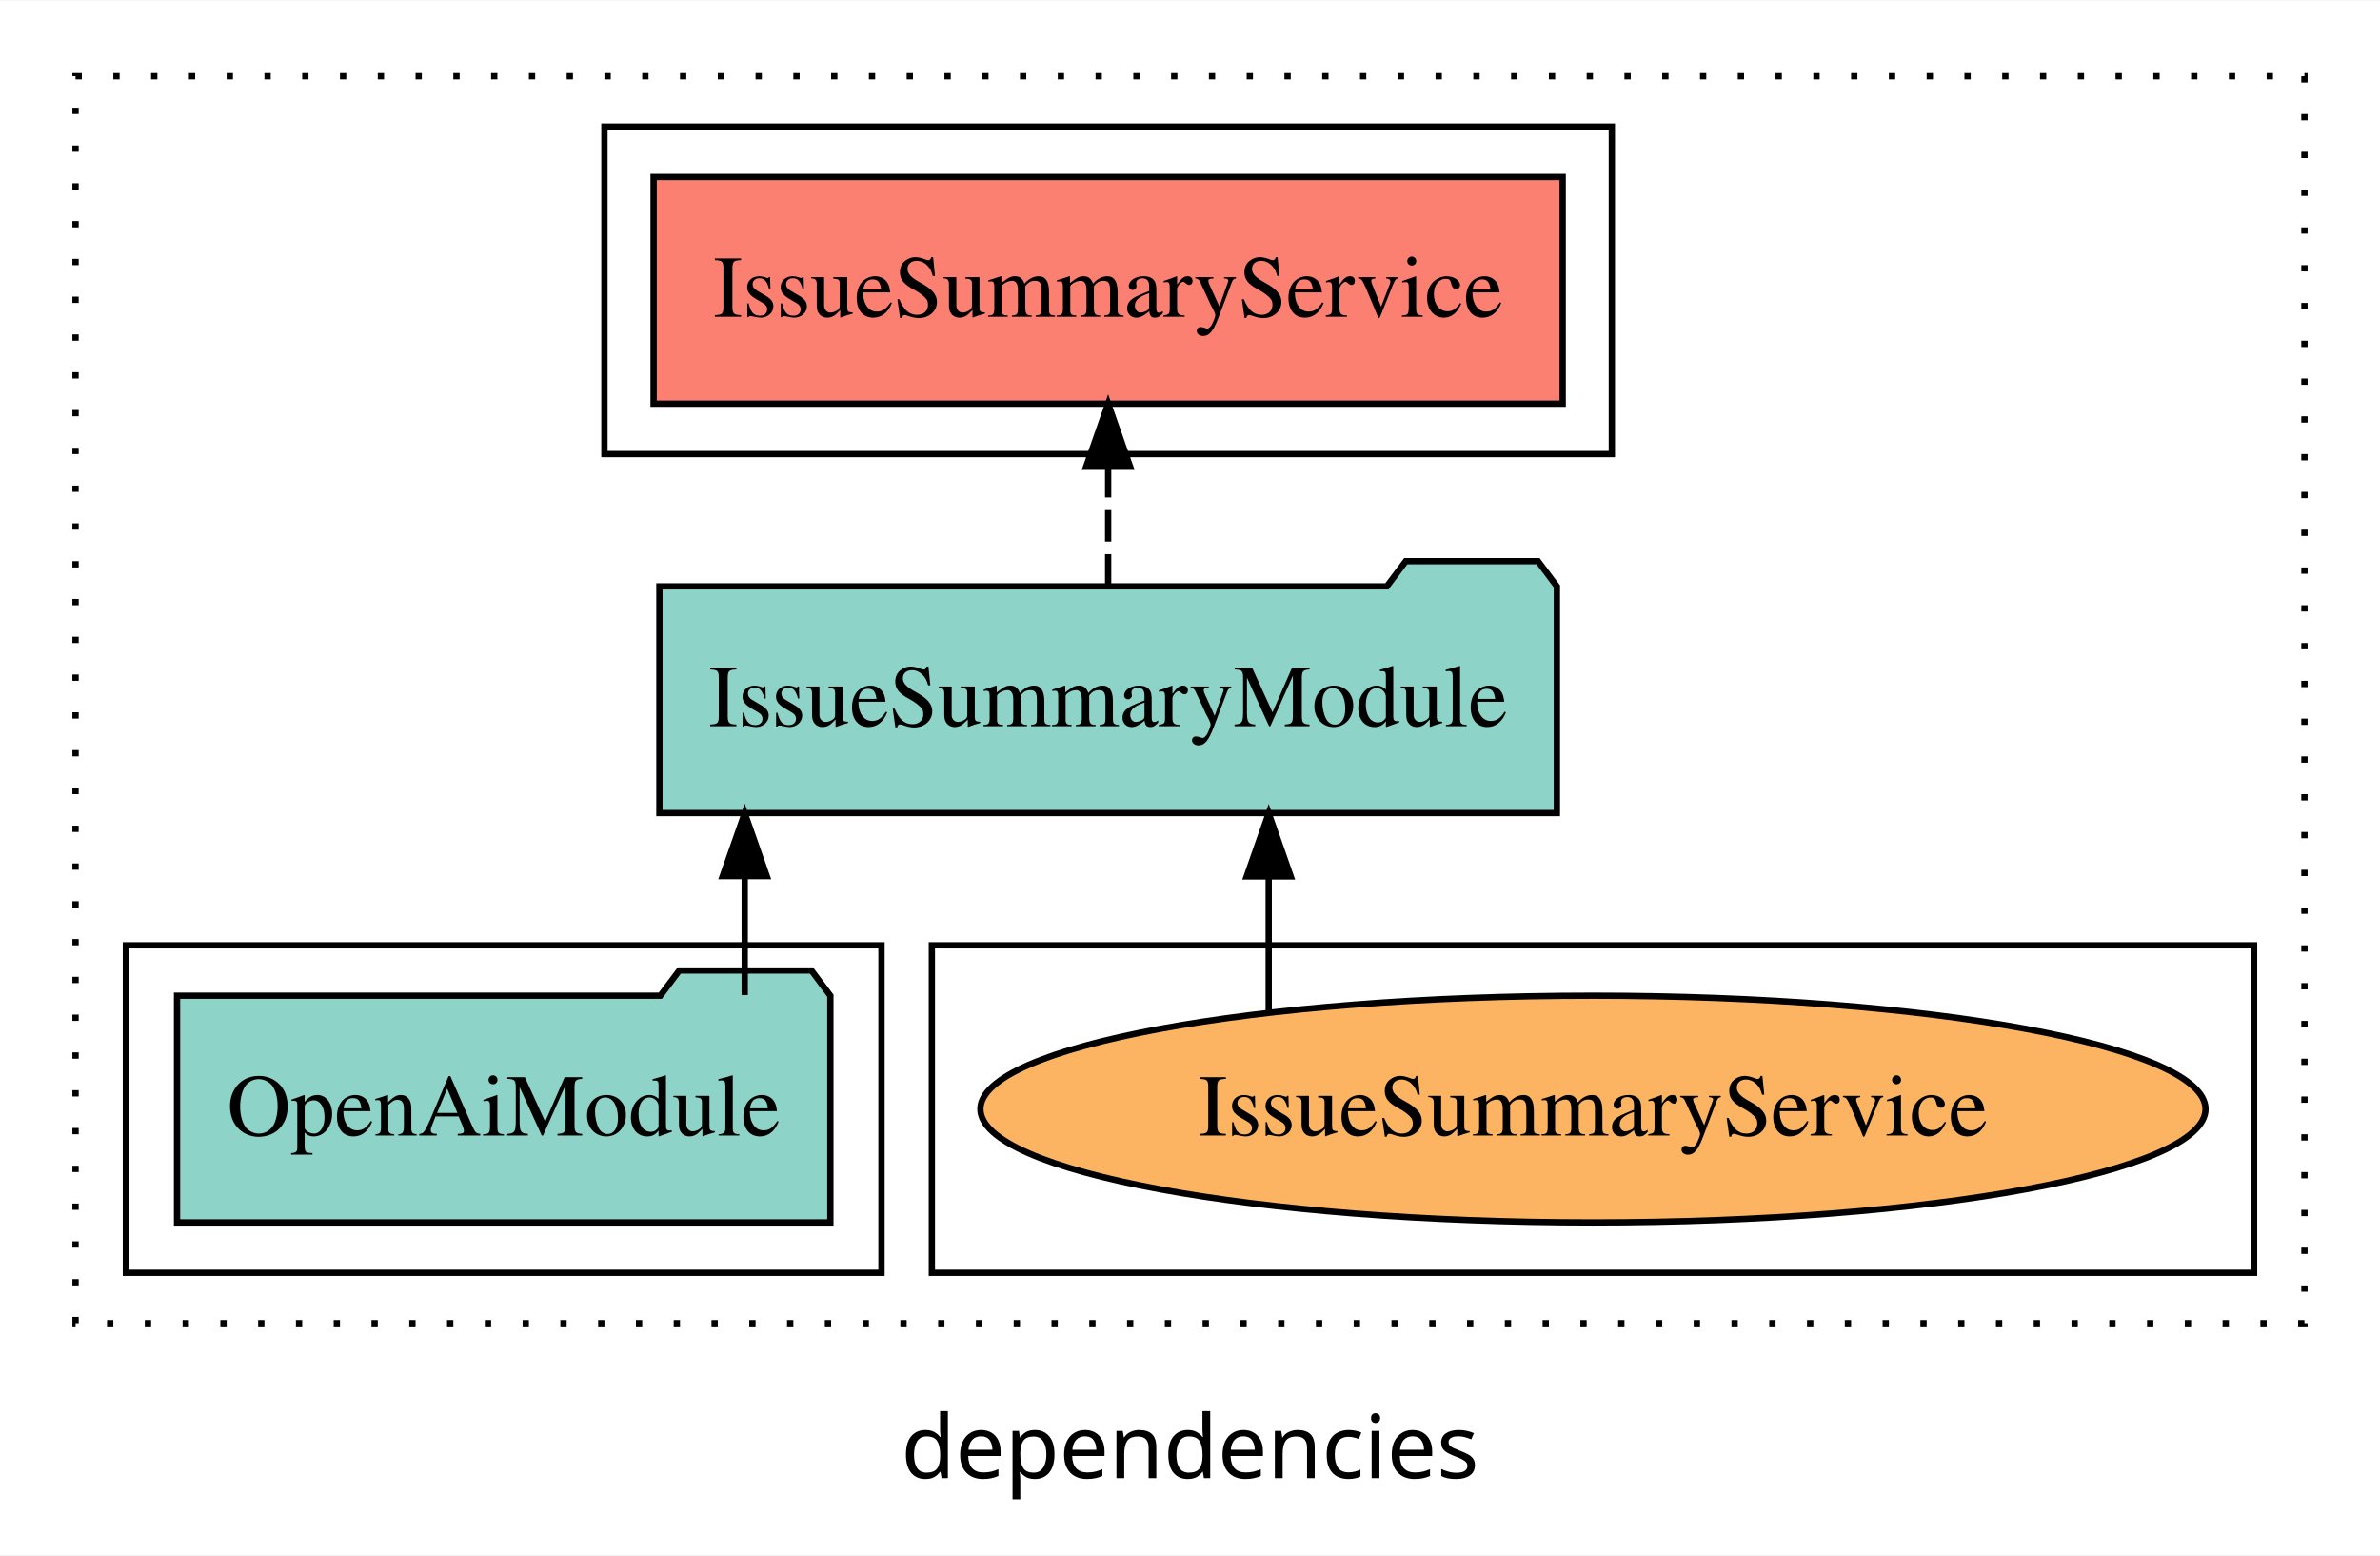
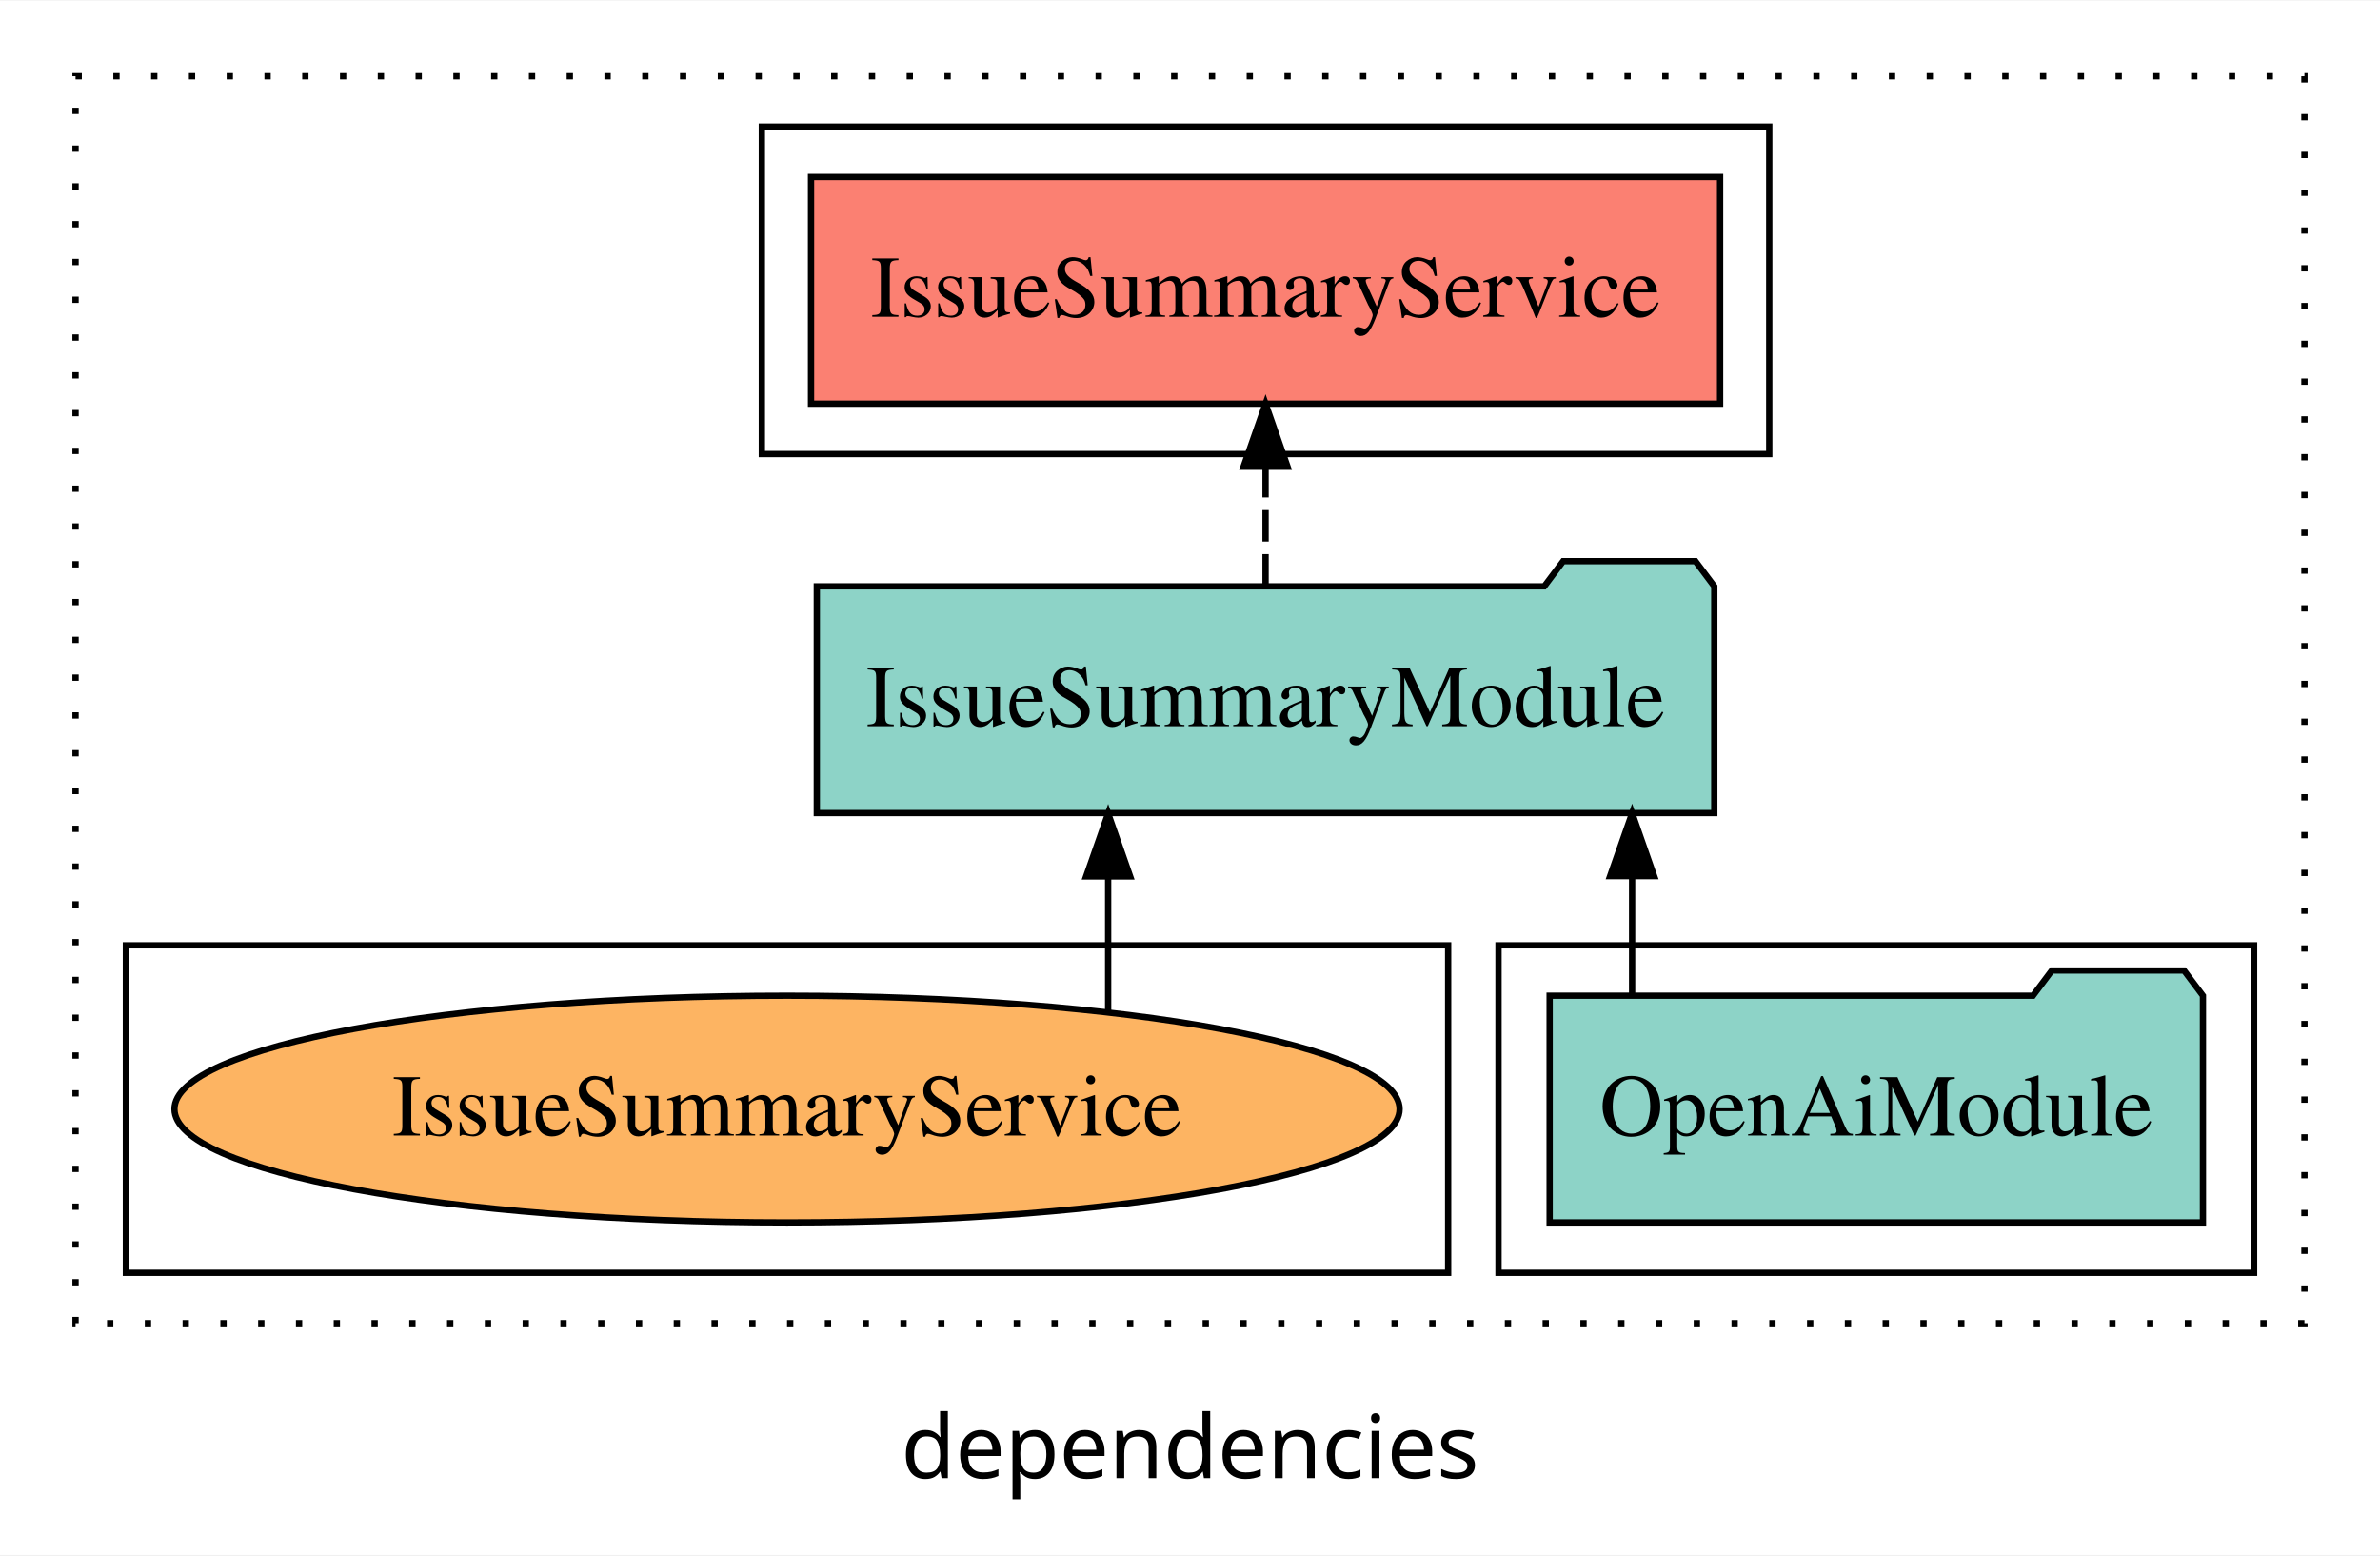
<svg xmlns="http://www.w3.org/2000/svg" width="378pt" height="247pt" viewBox="0.00 0.00 378.00 246.80">
  <g id="graph0" class="graph" transform="scale(1 1) rotate(0) translate(4 242.8)">
    <polygon fill="white" stroke="transparent" points="-4,4 -4,-242.8 374,-242.8 374,4 -4,4" />
    <text text-anchor="middle" x="185" y="-8.2" font-family="sans-serif" font-size="14.00">dependencies</text>
    <g id="clust1" class="cluster">
      <polygon fill="none" stroke="black" stroke-dasharray="1,5" points="8,-32.8 8,-230.8 362,-230.8 362,-32.8 8,-32.8" />
    </g>
-     <g id="clust6" class="cluster">
-       <polygon fill="none" stroke="black" points="144,-40.8 144,-92.8 354,-92.8 354,-40.8 144,-40.8" />
+     <g id="clust3" class="cluster">
+       <polygon fill="none" stroke="black" points="234,-40.8 234,-92.8 354,-92.8 354,-40.8 234,-40.8" />
    </g>
    <g id="clust4" class="cluster">
-       <polygon fill="none" stroke="black" points="92,-170.8 92,-222.8 252,-222.8 252,-170.8 92,-170.8" />
+       <polygon fill="none" stroke="black" points="117,-170.8 117,-222.8 277,-222.8 277,-170.8 117,-170.8" />
    </g>
-     <g id="clust3" class="cluster">
-       <polygon fill="none" stroke="black" points="16,-40.8 16,-92.8 136,-92.8 136,-40.8 16,-40.8" />
+     <g id="clust6" class="cluster">
+       <polygon fill="none" stroke="black" points="16,-40.8 16,-92.8 226,-92.8 226,-40.8 16,-40.8" />
    </g>
    <g id="node1" class="node">
-       <polygon fill="#8dd3c7" stroke="black" points="127.88,-84.8 124.88,-88.8 103.88,-88.8 100.88,-84.8 24.12,-84.8 24.12,-48.8 127.88,-48.8 127.88,-84.8" />
-       <text text-anchor="middle" x="76" y="-62.6" font-family="Times,serif" font-size="14.00">OpenAiModule</text>
+       <polygon fill="#8dd3c7" stroke="black" points="345.88,-84.8 342.88,-88.8 321.88,-88.8 318.88,-84.8 242.12,-84.8 242.12,-48.8 345.88,-48.8 345.88,-84.8" />
+       <text text-anchor="middle" x="294" y="-62.6" font-family="Times,serif" font-size="14.00">OpenAiModule</text>
    </g>
    <g id="node2" class="node">
-       <polygon fill="#8dd3c7" stroke="black" points="243.27,-149.8 240.27,-153.8 219.27,-153.8 216.27,-149.8 100.73,-149.8 100.73,-113.8 243.27,-113.8 243.27,-149.8" />
-       <text text-anchor="middle" x="172" y="-127.6" font-family="Times,serif" font-size="14.00">IssueSummaryModule</text>
+       <polygon fill="#8dd3c7" stroke="black" points="268.27,-149.8 265.27,-153.8 244.27,-153.8 241.27,-149.8 125.73,-149.8 125.73,-113.8 268.27,-113.8 268.27,-149.8" />
+       <text text-anchor="middle" x="197" y="-127.6" font-family="Times,serif" font-size="14.00">IssueSummaryModule</text>
    </g>
    <g id="edge1" class="edge">
-       <path fill="none" stroke="black" d="M114.28,-84.91C114.28,-84.91 114.28,-103.79 114.28,-103.79" />
-       <polygon fill="black" stroke="black" points="110.78,-103.79 114.28,-113.79 117.78,-103.79 110.78,-103.79" />
+       <path fill="none" stroke="black" d="M255.22,-84.91C255.22,-84.91 255.22,-103.79 255.22,-103.79" />
+       <polygon fill="black" stroke="black" points="251.72,-103.79 255.22,-113.79 258.72,-103.79 251.72,-103.79" />
    </g>
    <g id="node3" class="node">
-       <polygon fill="#fb8072" stroke="black" points="244.19,-214.8 99.81,-214.8 99.81,-178.8 244.19,-178.8 244.19,-214.8" />
-       <text text-anchor="middle" x="172" y="-192.6" font-family="Times,serif" font-size="14.00">IssueSummaryService </text>
+       <polygon fill="#fb8072" stroke="black" points="269.19,-214.8 124.81,-214.8 124.81,-178.8 269.19,-178.8 269.19,-214.8" />
+       <text text-anchor="middle" x="197" y="-192.6" font-family="Times,serif" font-size="14.00">IssueSummaryService </text>
    </g>
    <g id="edge2" class="edge">
-       <path fill="none" stroke="black" stroke-dasharray="5,2" d="M172,-149.91C172,-149.91 172,-168.79 172,-168.79" />
-       <polygon fill="black" stroke="black" points="168.5,-168.79 172,-178.79 175.5,-168.79 168.5,-168.79" />
+       <path fill="none" stroke="black" stroke-dasharray="5,2" d="M197,-149.91C197,-149.91 197,-168.79 197,-168.79" />
+       <polygon fill="black" stroke="black" points="193.5,-168.79 197,-178.79 200.5,-168.79 193.5,-168.79" />
    </g>
    <g id="node4" class="node">
-       <ellipse fill="#fdb462" stroke="black" cx="249" cy="-66.8" rx="97.29" ry="18" />
-       <text text-anchor="middle" x="249" y="-62.6" font-family="Times,serif" font-size="14.00">IssueSummaryService</text>
+       <ellipse fill="#fdb462" stroke="black" cx="121" cy="-66.8" rx="97.29" ry="18" />
+       <text text-anchor="middle" x="121" y="-62.6" font-family="Times,serif" font-size="14.00">IssueSummaryService</text>
    </g>
    <g id="edge3" class="edge">
-       <path fill="none" stroke="black" d="M197.5,-82.2C197.5,-82.2 197.5,-103.74 197.5,-103.74" />
-       <polygon fill="black" stroke="black" points="194,-103.74 197.5,-113.74 201,-103.74 194,-103.74" />
+       <path fill="none" stroke="black" d="M172,-82.2C172,-82.2 172,-103.74 172,-103.74" />
+       <polygon fill="black" stroke="black" points="168.5,-103.74 172,-113.74 175.5,-103.74 168.5,-103.74" />
    </g>
  </g>
</svg>
